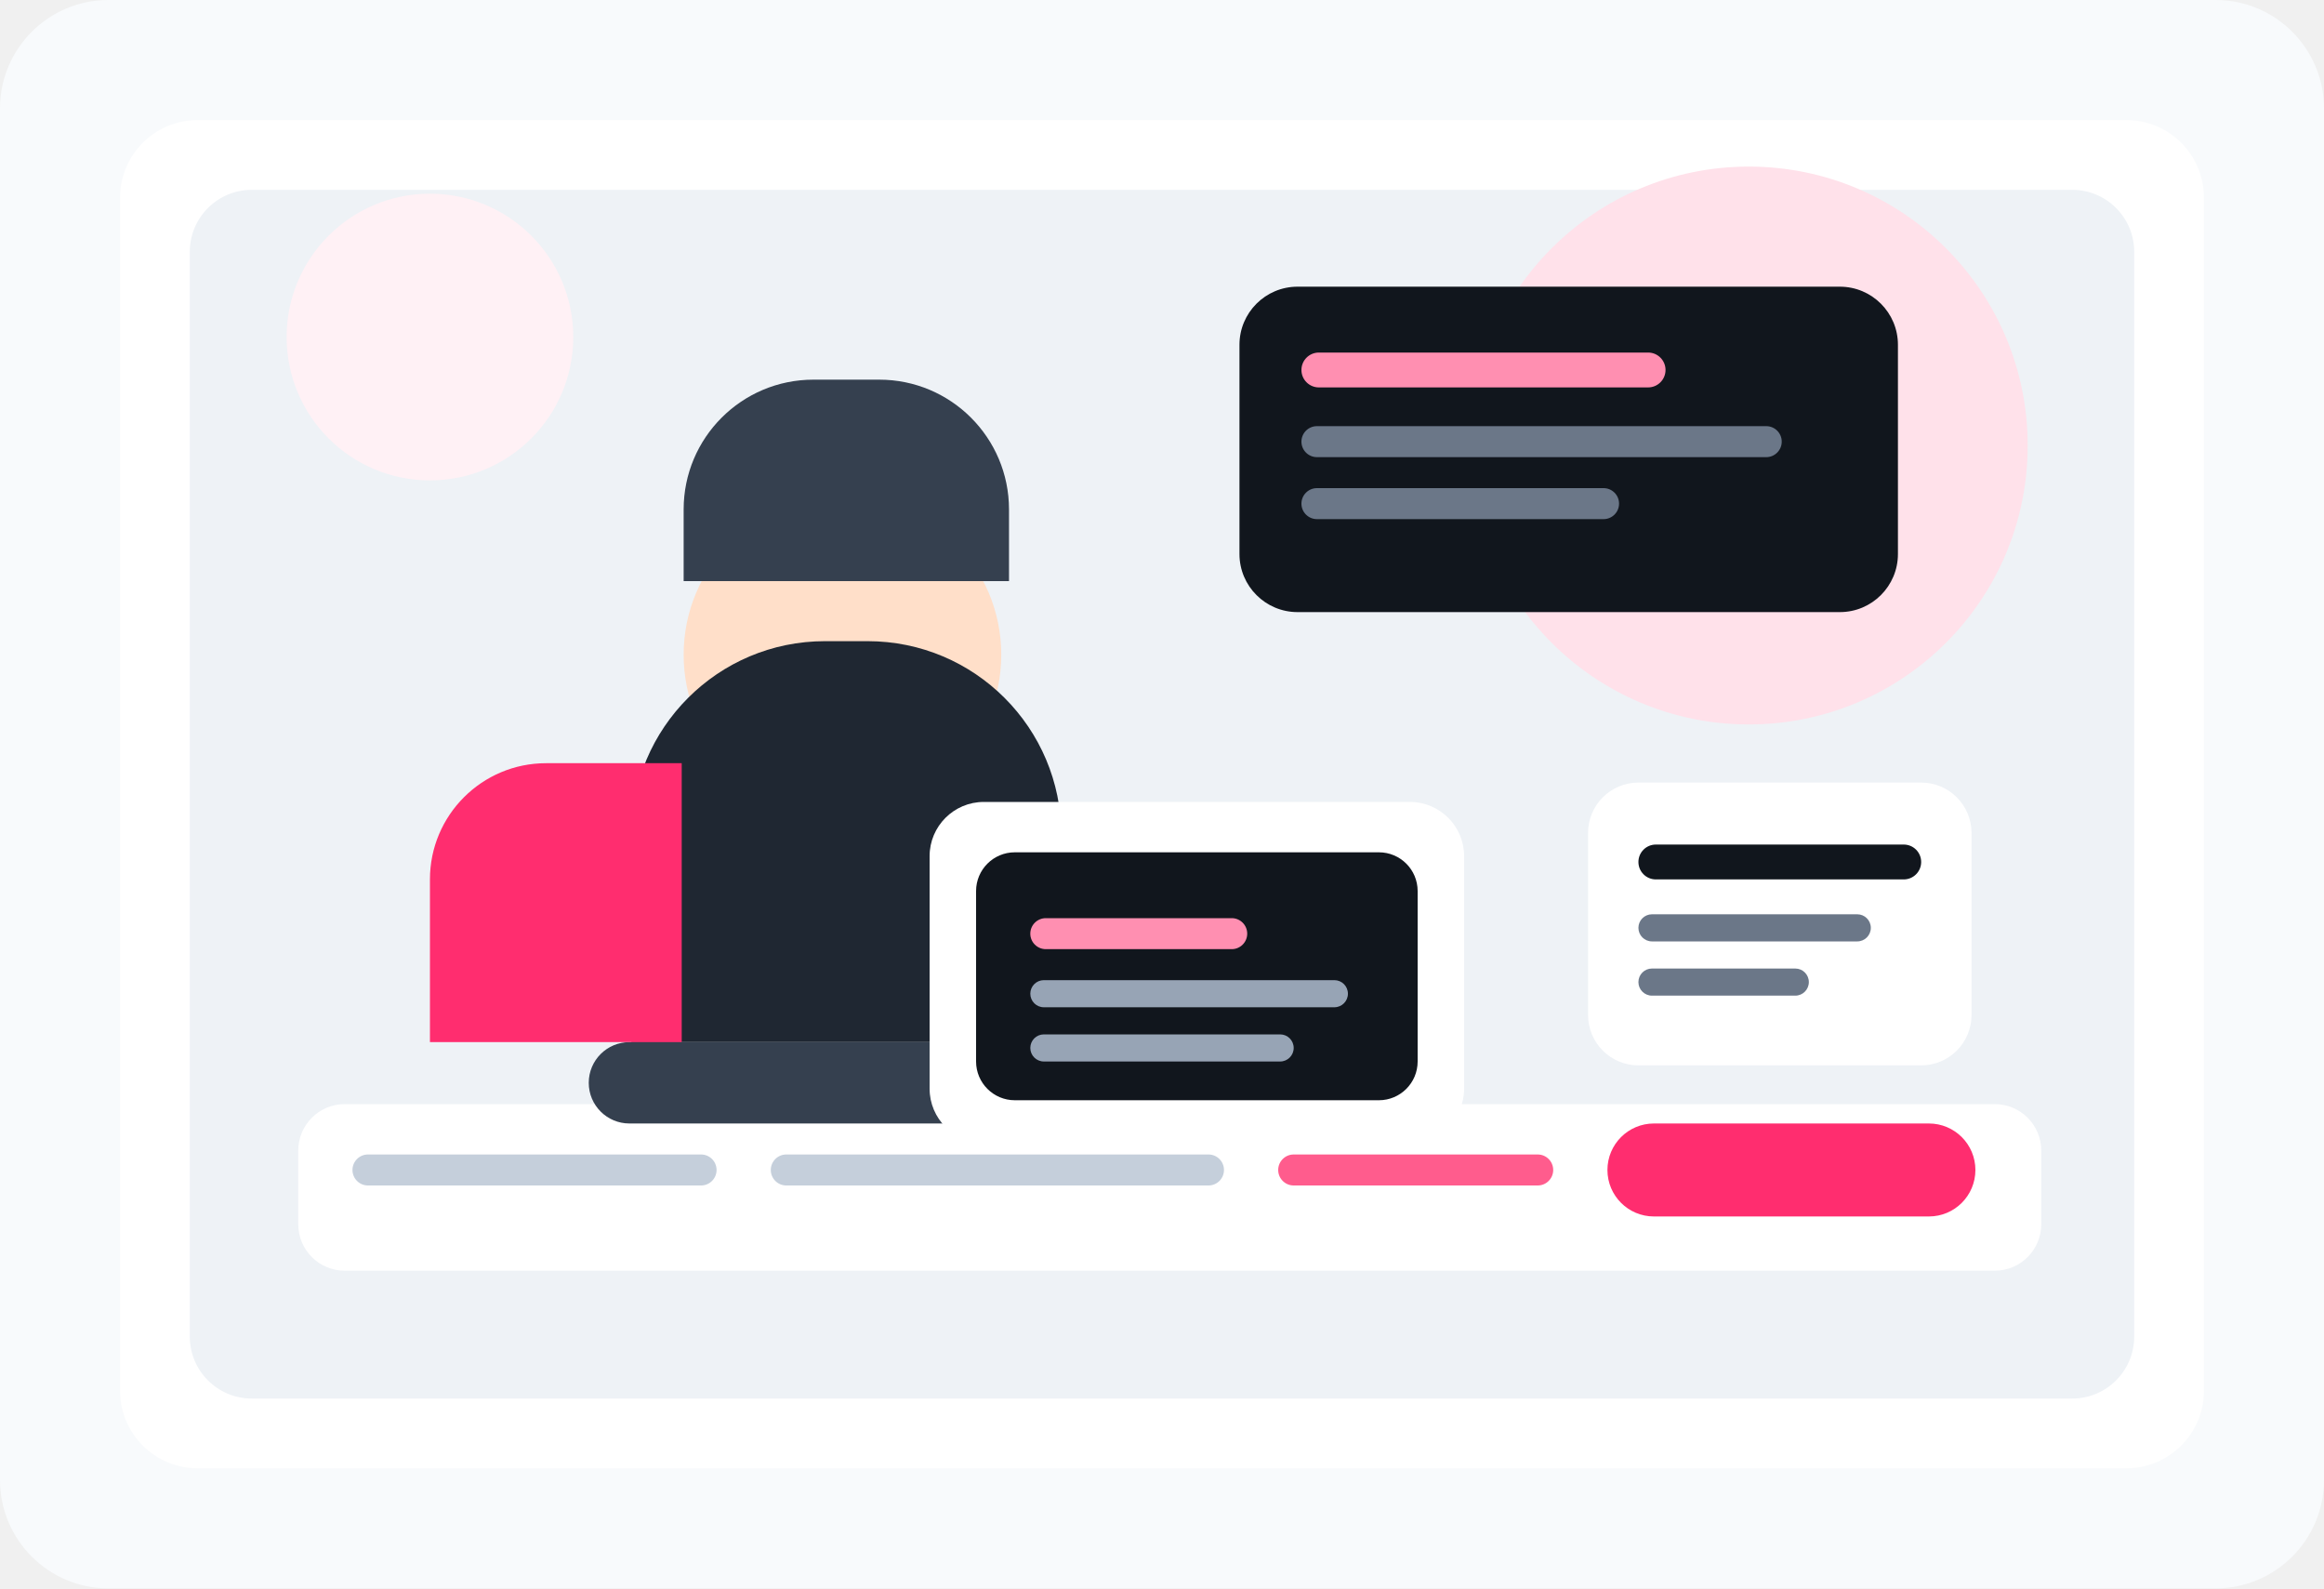
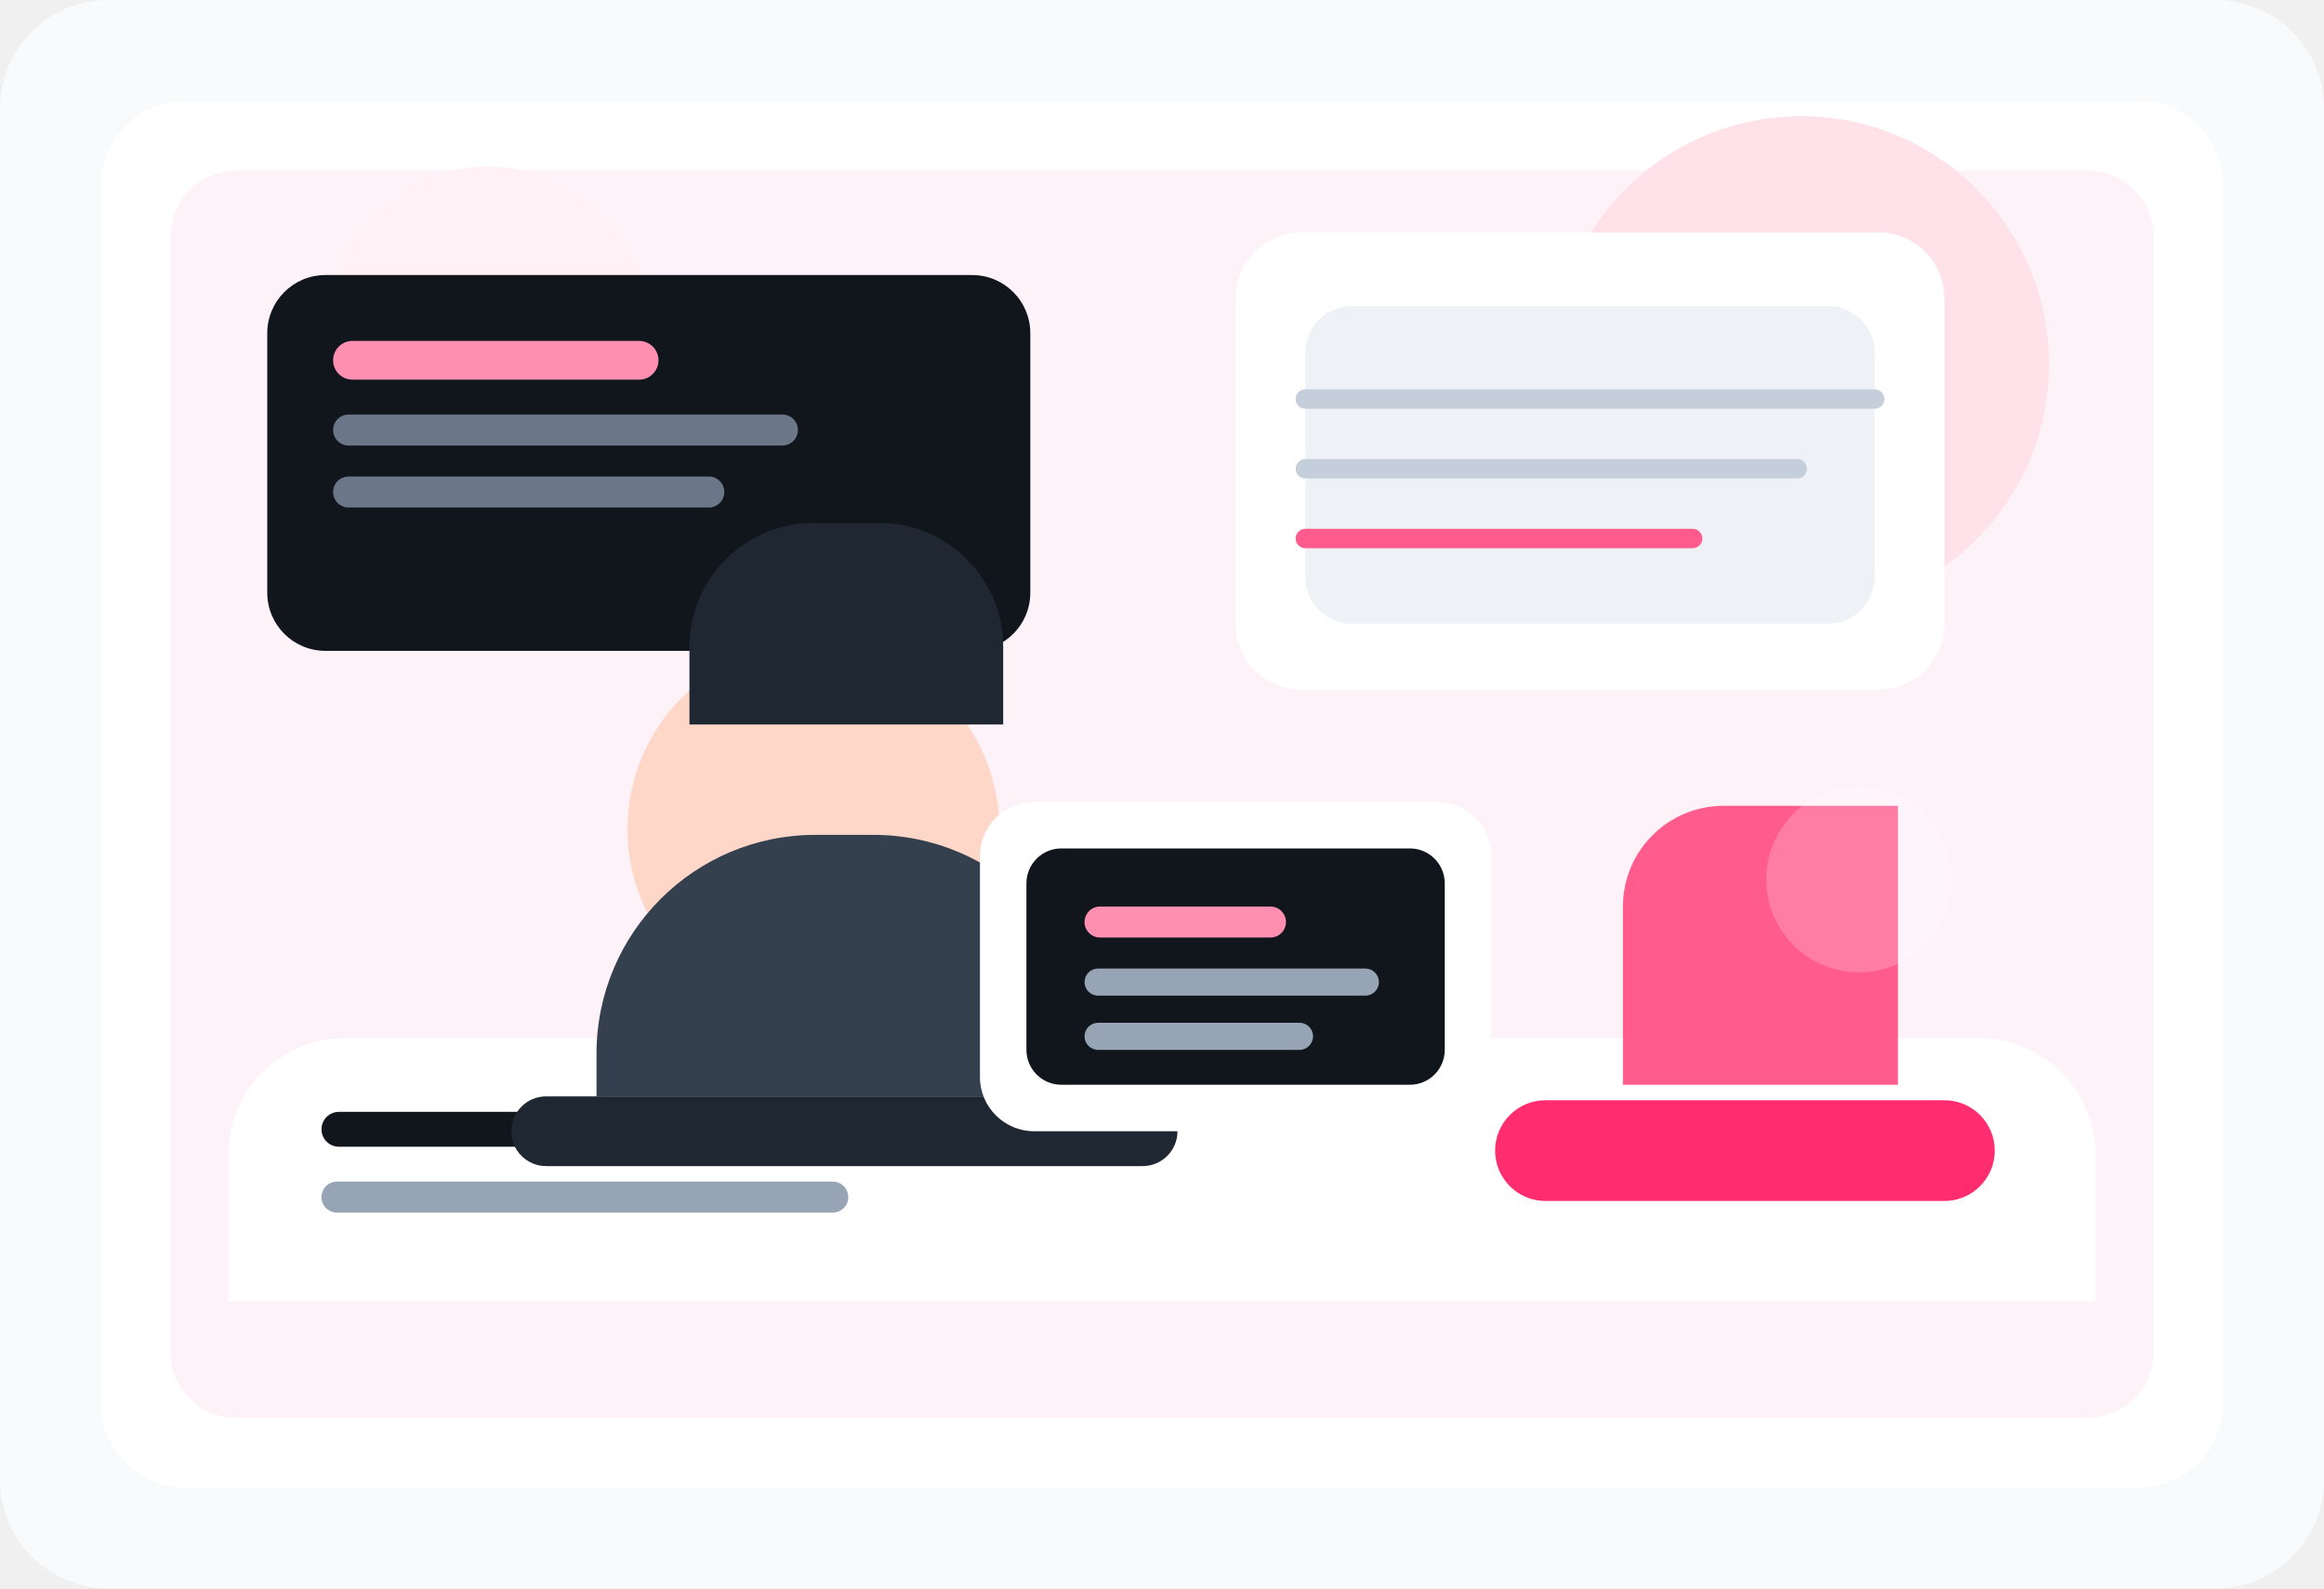
<svg xmlns="http://www.w3.org/2000/svg" width="1200" height="820" viewBox="0 0 1200 820" fill="none">
  <rect width="1200" height="820" rx="56" fill="#F8FAFC" />
-   <rect x="62" y="62" width="1076" height="696" rx="40" fill="#FFFFFF" />
-   <rect x="98" y="98" width="1004" height="624" rx="32" fill="#EEF2F6" />
-   <circle cx="903" cy="230" r="144" fill="#FFE1EA" />
-   <circle cx="222" cy="174" r="74" fill="#FFF1F5" />
-   <rect x="640" y="148" width="340" height="168" rx="30" fill="#11161D" />
-   <rect x="672" y="182" width="188" height="18" rx="9" fill="#FF8FB1" />
-   <rect x="672" y="220" width="248" height="16" rx="8" fill="#6B7788" />
-   <rect x="672" y="252" width="164" height="16" rx="8" fill="#6B7788" />
-   <rect x="154" y="570" width="900" height="86" rx="24" fill="#FFFFFF" />
-   <rect x="182" y="596" width="188" height="16" rx="8" fill="#C5CFDB" />
-   <rect x="398" y="596" width="234" height="16" rx="8" fill="#C5CFDB" />
-   <rect x="660" y="596" width="142" height="16" rx="8" fill="#FF5C8D" />
-   <rect x="830" y="580" width="190" height="48" rx="24" fill="#FF2D6F" />
-   <circle cx="435" cy="338" r="82" fill="#FFDFC9" />
-   <path d="M326 431C326 375.772 370.772 331 426 331H448C503.228 331 548 375.772 548 431V538H326V431Z" fill="#1F2732" />
-   <path d="M353 263C353 225.997 382.997 196 420 196H454C491.003 196 521 225.997 521 263V300H353V263Z" fill="#35404F" />
-   <rect x="304" y="538" width="278" height="42" rx="21" fill="#35404F" />
-   <rect x="480" y="414" width="276" height="176" rx="28" fill="#FFFFFF" />
-   <rect x="504" y="440" width="228" height="128" rx="20" fill="#11161D" />
-   <rect x="532" y="474" width="112" height="16" rx="8" fill="#FF8FB1" />
-   <rect x="532" y="506" width="164" height="14" rx="7" fill="#97A4B5" />
-   <rect x="532" y="534" width="136" height="14" rx="7" fill="#97A4B5" />
-   <path d="M222 454C222 420.863 248.863 394 282 394H352V538H222V454Z" fill="#FF2D6F" />
-   <rect x="820" y="404" width="198" height="146" rx="26" fill="#FFFFFF" />
-   <rect x="846" y="436" width="146" height="18" rx="9" fill="#11161D" />
-   <rect x="846" y="472" width="120" height="14" rx="7" fill="#6B7788" />
-   <rect x="846" y="500" width="88" height="14" rx="7" fill="#6B7788" />
+   <rect x="52" y="52" width="1096" height="716" rx="44" fill="#FFFFFF" />
+   <rect x="88" y="88" width="1024" height="644" rx="34" fill="#FDF2F8" />
+   <circle cx="930" cy="188" r="128" fill="#FFE1EA" />
+   <circle cx="252" cy="170" r="84" fill="#FFF1F5" />
+   <rect x="138" y="142" width="394" height="194" rx="30" fill="#11161D" />
+   <rect x="172" y="176" width="168" height="20" rx="10" fill="#FF8FB1" />
+   <rect x="172" y="214" width="240" height="16" rx="8" fill="#6B7788" />
+   <rect x="172" y="246" width="202" height="16" rx="8" fill="#6B7788" />
+   <rect x="638" y="120" width="366" height="236" rx="34" fill="#FFFFFF" />
+   <rect x="674" y="158" width="294" height="164" rx="24" fill="#EEF2F6" />
+   <path d="M674 206H968" stroke="#C5CFDB" stroke-width="10" stroke-linecap="round" />
+   <path d="M674 242H928" stroke="#C5CFDB" stroke-width="10" stroke-linecap="round" />
+   <path d="M674 278H874" stroke="#FF5C8D" stroke-width="10" stroke-linecap="round" />
+   <path d="M118 596C118 562.863 144.863 536 178 536H1022C1055.14 536 1082 562.863 1082 596V672H118V596Z" fill="#FFFFFF" />
+   <rect x="166" y="574" width="212" height="18" rx="9" fill="#11161D" />
+   <rect x="166" y="610" width="272" height="16" rx="8" fill="#97A4B5" />
+   <rect x="772" y="568" width="258" height="52" rx="26" fill="#FF2D6F" />
+   <circle cx="420" cy="428" r="96" fill="#FED7C8" />
+   <path d="M308 544C308 481.592 358.592 431 421 431H451C513.408 431 564 481.592 564 544V566H308V544Z" fill="#35404F" />
+   <path d="M356 334C356 298.654 384.654 270 420 270H454C489.346 270 518 298.654 518 334V374H356V334Z" fill="#1F2732" />
+   <rect x="264" y="566" width="344" height="36" rx="18" fill="#1F2732" />
+   <rect x="506" y="414" width="264" height="170" rx="28" fill="#FFFFFF" />
+   <rect x="530" y="438" width="216" height="122" rx="18" fill="#11161D" />
+   <rect x="560" y="468" width="104" height="16" rx="8" fill="#FF8FB1" />
+   <rect x="560" y="500" width="152" height="14" rx="7" fill="#97A4B5" />
+   <rect x="560" y="528" width="118" height="14" rx="7" fill="#97A4B5" />
+   <path d="M838 468C838 439.281 861.281 416 890 416H980V560H838V468Z" fill="#FF5C8D" />
+   <circle cx="960" cy="454" r="48" fill="#FFFFFF" fill-opacity="0.2" />
</svg>
